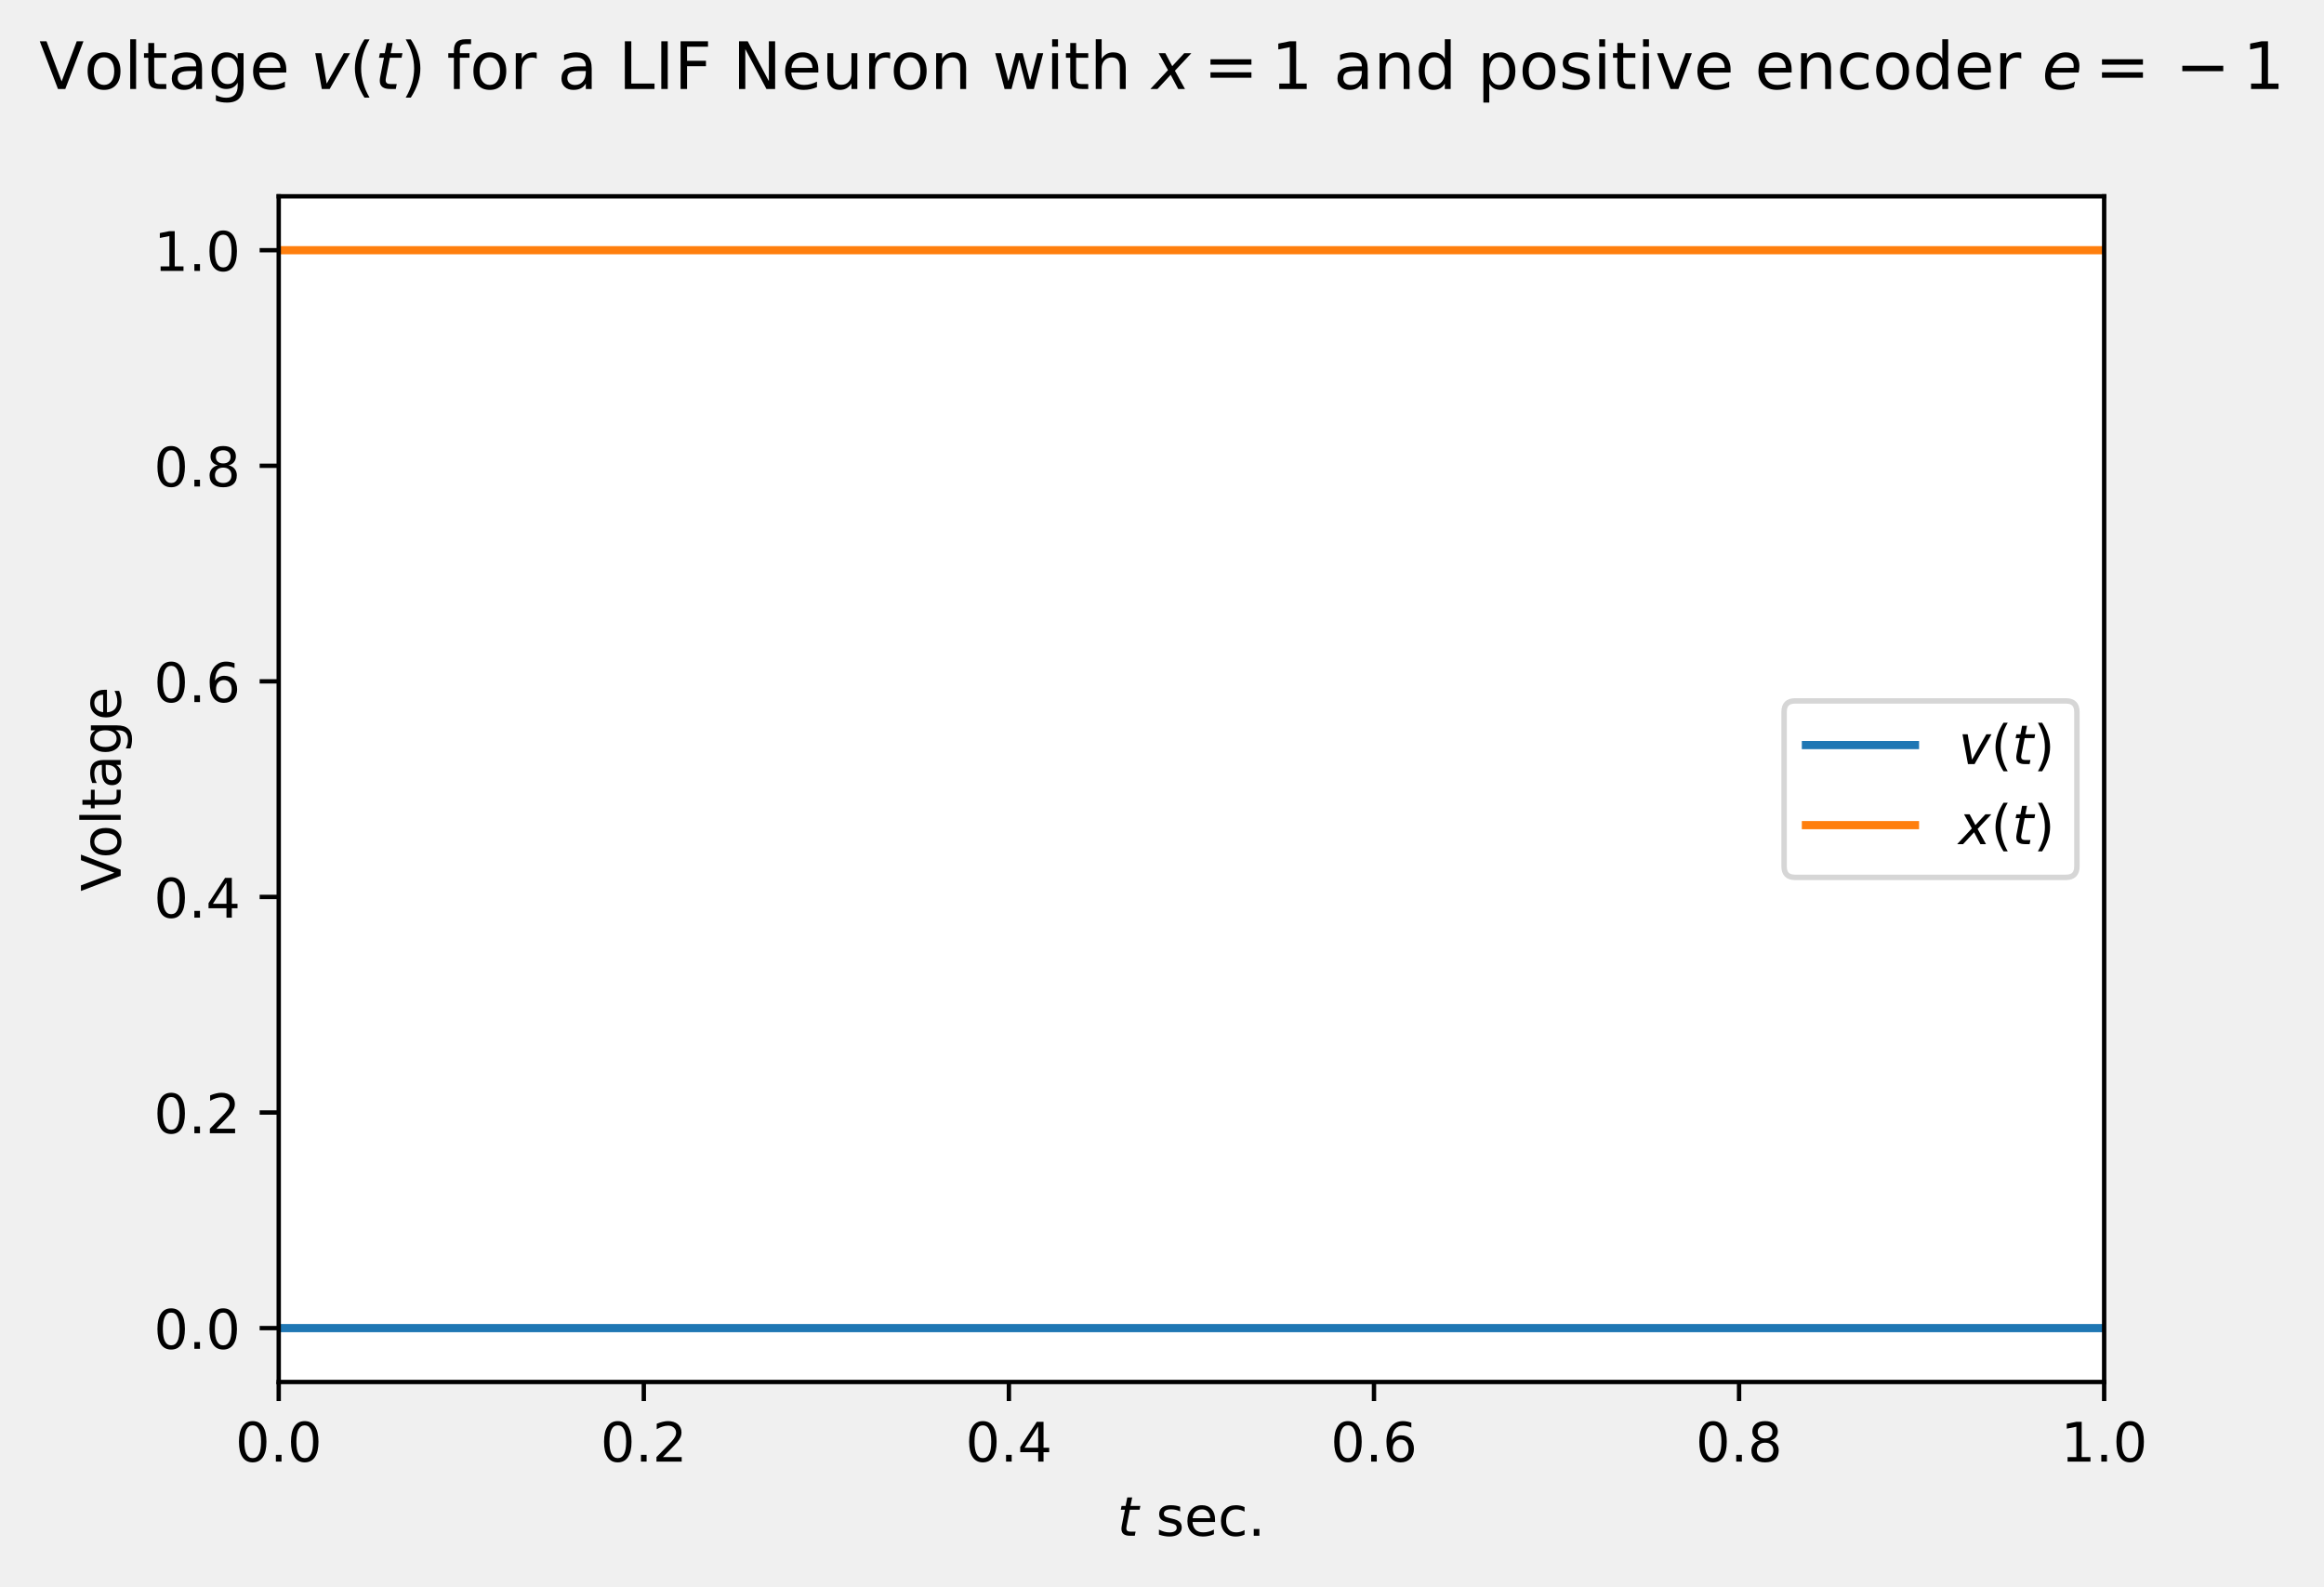
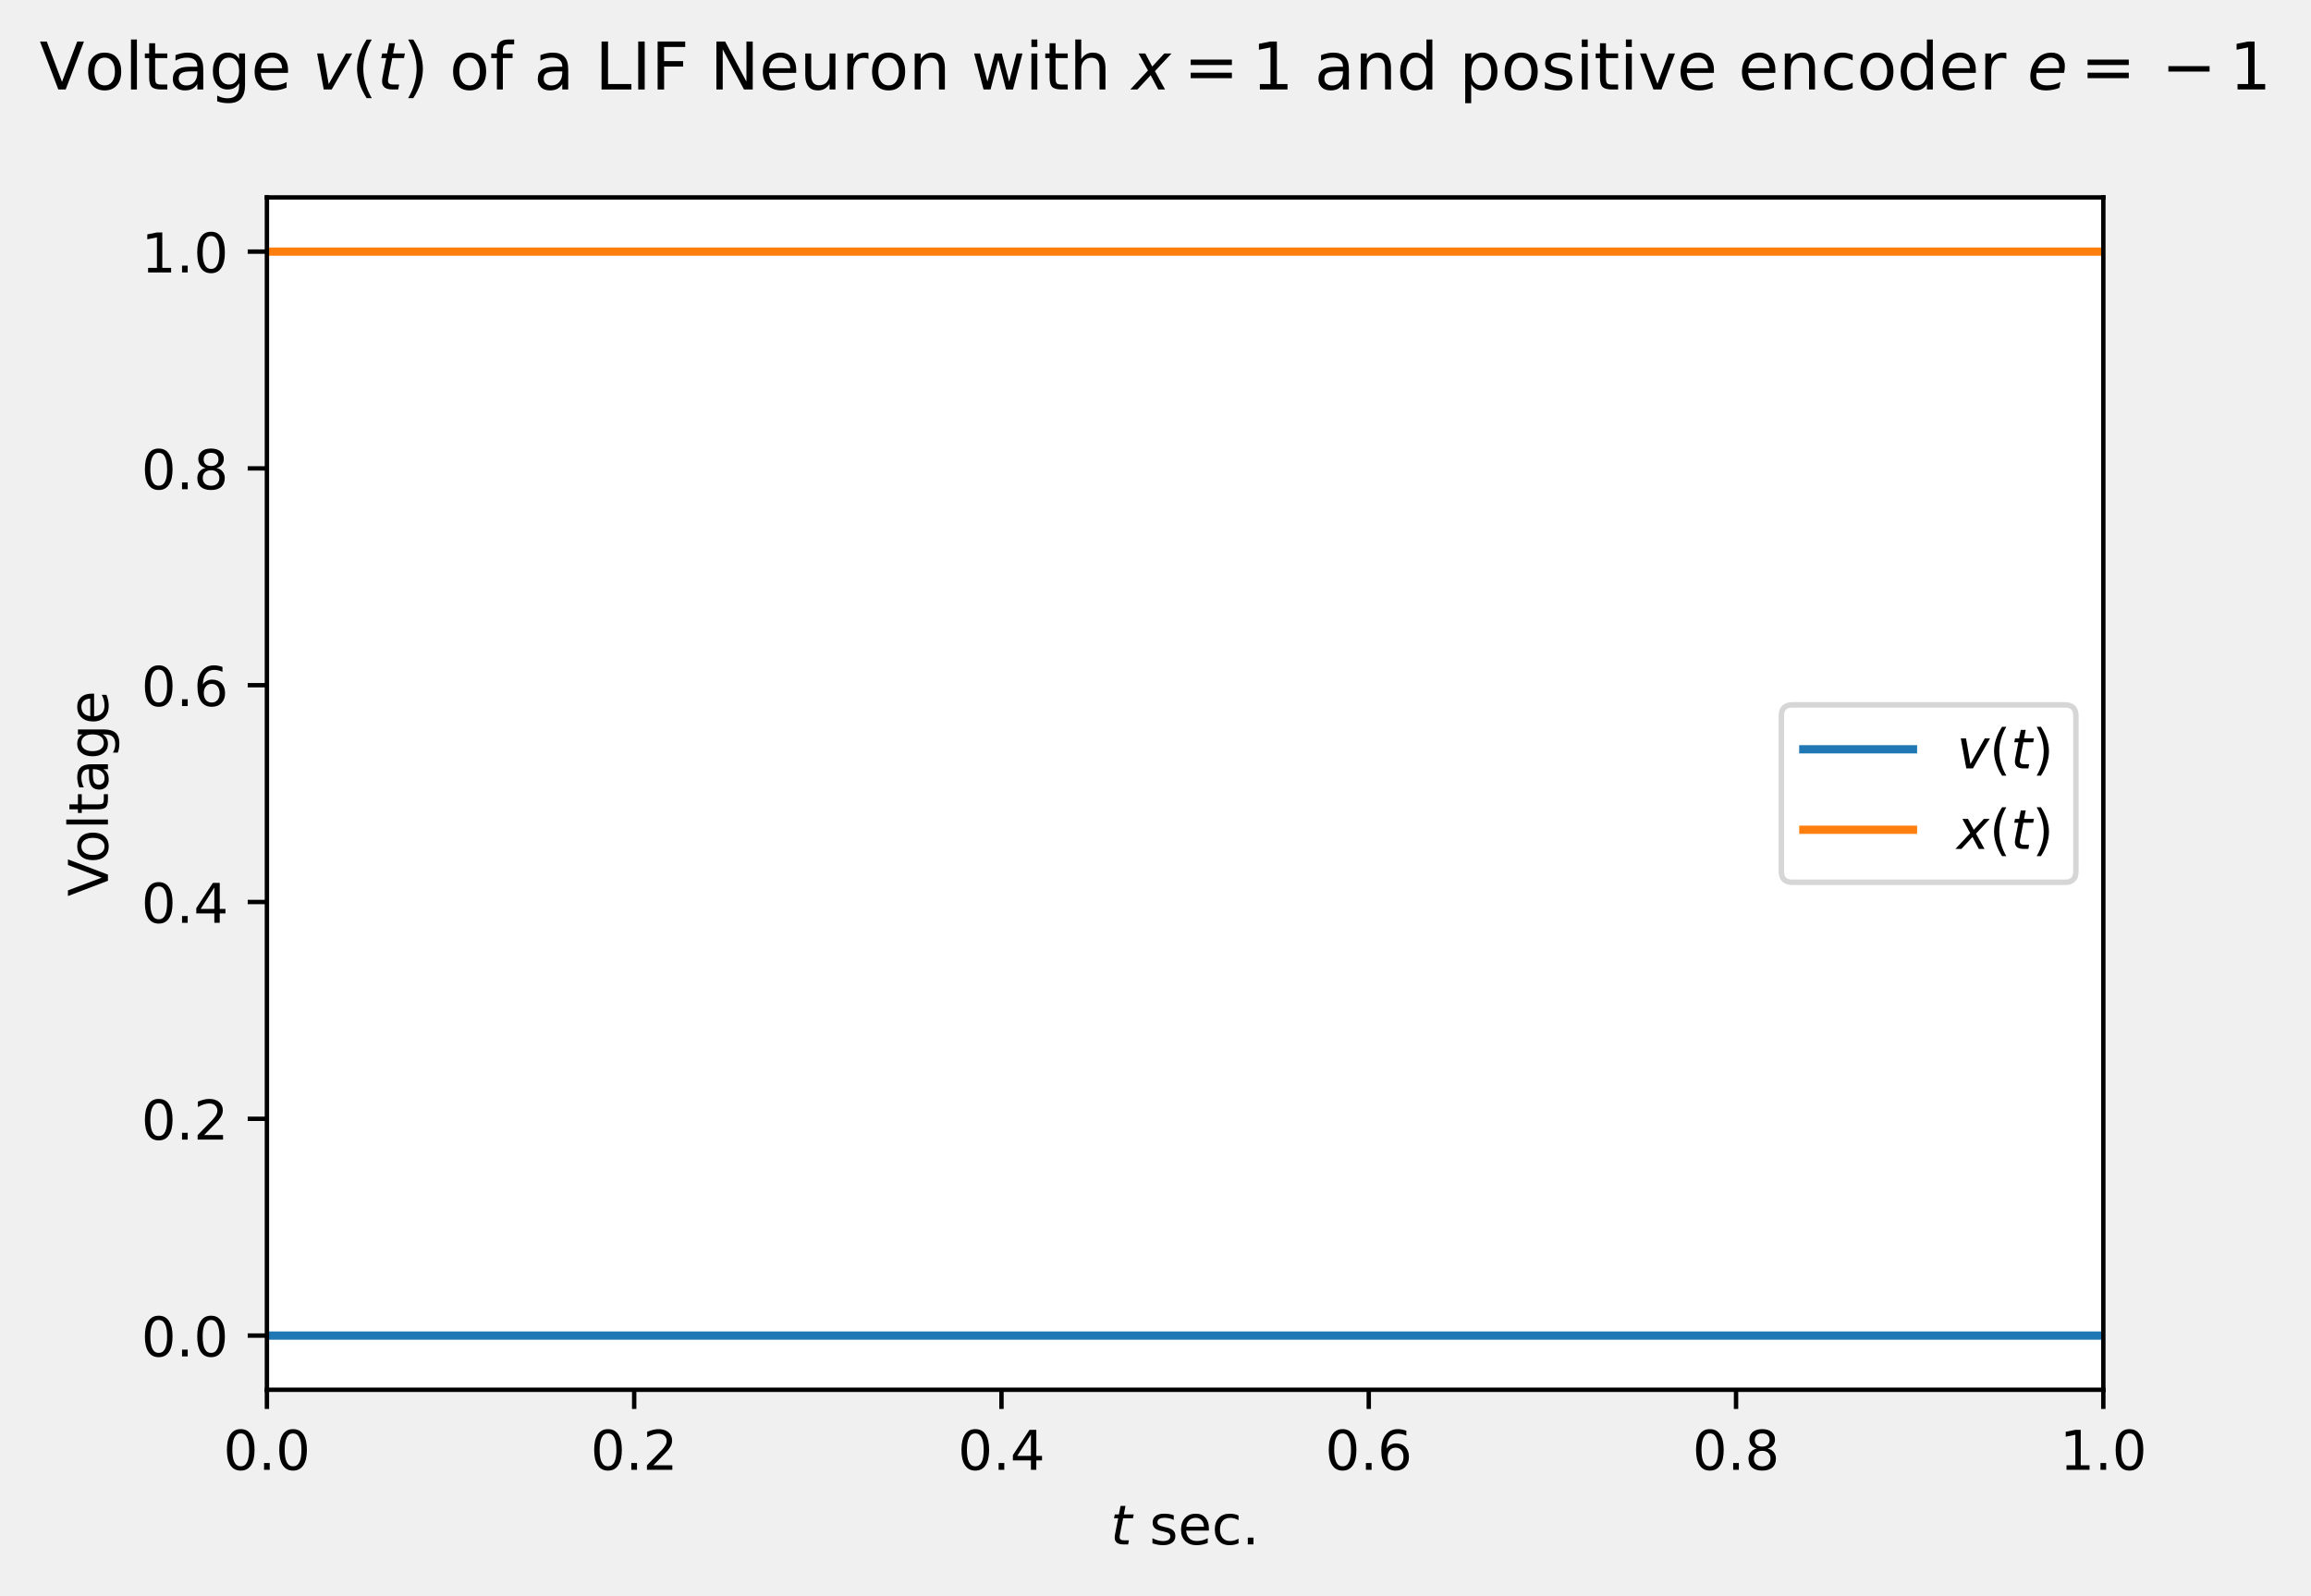
- <svg xmlns="http://www.w3.org/2000/svg" xmlns:xlink="http://www.w3.org/1999/xlink" width="426.24pt" height="290.996pt" viewBox="0 0 426.24 290.996" version="1.1">
+ <svg xmlns="http://www.w3.org/2000/svg" xmlns:xlink="http://www.w3.org/1999/xlink" width="421.32pt" height="290.996pt" viewBox="0 0 421.32 290.996" version="1.1">
  <defs>
    <style type="text/css">*{stroke-linejoin: round; stroke-linecap: butt}</style>
  </defs>
  <g id="figure_1">
    <g id="patch_1">
-       <path d="M 0 290.996  L 426.24 290.996  L 426.24 0  L 0 0  L 0 290.996  z " style="fill: none" />
+       <path d="M 0 290.996  L 421.32 290.996  L 421.32 0  L 0 0  L 0 290.996  z " style="fill: none" />
    </g>
    <g id="axes_1">
      <g id="patch_2">
-         <path d="M 51.12 253.44  L 385.92 253.44  L 385.92 36  L 51.12 36  z " style="fill: #ffffff" />
+         <path d="M 48.66 253.44  L 383.46 253.44  L 383.46 36  L 48.66 36  z " style="fill: #ffffff" />
      </g>
      <g id="matplotlib.axis_1">
        <g id="xtick_1">
          <g id="line2d_1">
            <defs>
-               <path id="m23e0a1de29" d="M 0 0  L 0 3.5  " style="stroke: #000000; stroke-width: 0.8" />
-             </defs>
-             <g>
-               <use xlink:href="#m23e0a1de29" x="51.12" y="253.44" style="stroke: #000000; stroke-width: 0.8" />
+               <path id="m39d2446040" d="M 0 0  L 0 3.5  " style="stroke: #000000; stroke-width: 0.8" />
+             </defs>
+             <g>
+               <use xlink:href="#m39d2446040" x="48.66" y="253.44" style="stroke: #000000; stroke-width: 0.8" />
            </g>
          </g>
          <g id="text_1">
-             <g transform="translate(43.16844 268.0384) scale(0.1 -0.1)">
+             <g transform="translate(40.70844 268.0384) scale(0.1 -0.1)">
              <defs>
                <path id="DejaVuSans-30" d="M 2034 4250  Q 1547 4250 1301 3770  Q 1056 3291 1056 2328  Q 1056 1369 1301 889  Q 1547 409 2034 409  Q 2525 409 2770 889  Q 3016 1369 3016 2328  Q 3016 3291 2770 3770  Q 2525 4250 2034 4250  z M 2034 4750  Q 2819 4750 3233 4129  Q 3647 3509 3647 2328  Q 3647 1150 3233 529  Q 2819 -91 2034 -91  Q 1250 -91 836 529  Q 422 1150 422 2328  Q 422 3509 836 4129  Q 1250 4750 2034 4750  z " transform="scale(0.015625)" />
                <path id="DejaVuSans-2e" d="M 684 794  L 1344 794  L 1344 0  L 684 0  L 684 794  z " transform="scale(0.015625)" />
              </defs>
              <use xlink:href="#DejaVuSans-30" />
              <use xlink:href="#DejaVuSans-2e" x="63.623" />
              <use xlink:href="#DejaVuSans-30" x="95.41" />
            </g>
          </g>
        </g>
        <g id="xtick_2">
          <g id="line2d_2">
            <g>
-               <use xlink:href="#m23e0a1de29" x="118.08" y="253.44" style="stroke: #000000; stroke-width: 0.8" />
+               <use xlink:href="#m39d2446040" x="115.62" y="253.44" style="stroke: #000000; stroke-width: 0.8" />
            </g>
          </g>
          <g id="text_2">
-             <g transform="translate(110.1284 268.0384) scale(0.1 -0.1)">
+             <g transform="translate(107.6684 268.0384) scale(0.1 -0.1)">
              <defs>
                <path id="DejaVuSans-32" d="M 1228 531  L 3431 531  L 3431 0  L 469 0  L 469 531  Q 828 903 1448 1529  Q 2069 2156 2228 2338  Q 2531 2678 2651 2914  Q 2772 3150 2772 3378  Q 2772 3750 2511 3984  Q 2250 4219 1831 4219  Q 1534 4219 1204 4116  Q 875 4013 500 3803  L 500 4441  Q 881 4594 1212 4672  Q 1544 4750 1819 4750  Q 2544 4750 2975 4387  Q 3406 4025 3406 3419  Q 3406 3131 3298 2873  Q 3191 2616 2906 2266  Q 2828 2175 2409 1742  Q 1991 1309 1228 531  z " transform="scale(0.015625)" />
              </defs>
              <use xlink:href="#DejaVuSans-30" />
              <use xlink:href="#DejaVuSans-2e" x="63.623" />
              <use xlink:href="#DejaVuSans-32" x="95.41" />
            </g>
          </g>
        </g>
        <g id="xtick_3">
          <g id="line2d_3">
            <g>
-               <use xlink:href="#m23e0a1de29" x="185.04" y="253.44" style="stroke: #000000; stroke-width: 0.8" />
+               <use xlink:href="#m39d2446040" x="182.58" y="253.44" style="stroke: #000000; stroke-width: 0.8" />
            </g>
          </g>
          <g id="text_3">
-             <g transform="translate(177.0884 268.0384) scale(0.1 -0.1)">
+             <g transform="translate(174.6284 268.0384) scale(0.1 -0.1)">
              <defs>
                <path id="DejaVuSans-34" d="M 2419 4116  L 825 1625  L 2419 1625  L 2419 4116  z M 2253 4666  L 3047 4666  L 3047 1625  L 3713 1625  L 3713 1100  L 3047 1100  L 3047 0  L 2419 0  L 2419 1100  L 313 1100  L 313 1709  L 2253 4666  z " transform="scale(0.015625)" />
              </defs>
              <use xlink:href="#DejaVuSans-30" />
              <use xlink:href="#DejaVuSans-2e" x="63.623" />
              <use xlink:href="#DejaVuSans-34" x="95.41" />
            </g>
          </g>
        </g>
        <g id="xtick_4">
          <g id="line2d_4">
            <g>
-               <use xlink:href="#m23e0a1de29" x="252" y="253.44" style="stroke: #000000; stroke-width: 0.8" />
+               <use xlink:href="#m39d2446040" x="249.54" y="253.44" style="stroke: #000000; stroke-width: 0.8" />
            </g>
          </g>
          <g id="text_4">
-             <g transform="translate(244.0484 268.0384) scale(0.1 -0.1)">
+             <g transform="translate(241.5884 268.0384) scale(0.1 -0.1)">
              <defs>
                <path id="DejaVuSans-36" d="M 2113 2584  Q 1688 2584 1439 2293  Q 1191 2003 1191 1497  Q 1191 994 1439 701  Q 1688 409 2113 409  Q 2538 409 2786 701  Q 3034 994 3034 1497  Q 3034 2003 2786 2293  Q 2538 2584 2113 2584  z M 3366 4563  L 3366 3988  Q 3128 4100 2886 4159  Q 2644 4219 2406 4219  Q 1781 4219 1451 3797  Q 1122 3375 1075 2522  Q 1259 2794 1537 2939  Q 1816 3084 2150 3084  Q 2853 3084 3261 2657  Q 3669 2231 3669 1497  Q 3669 778 3244 343  Q 2819 -91 2113 -91  Q 1303 -91 875 529  Q 447 1150 447 2328  Q 447 3434 972 4092  Q 1497 4750 2381 4750  Q 2619 4750 2861 4703  Q 3103 4656 3366 4563  z " transform="scale(0.015625)" />
              </defs>
              <use xlink:href="#DejaVuSans-30" />
              <use xlink:href="#DejaVuSans-2e" x="63.623" />
              <use xlink:href="#DejaVuSans-36" x="95.41" />
            </g>
          </g>
        </g>
        <g id="xtick_5">
          <g id="line2d_5">
            <g>
-               <use xlink:href="#m23e0a1de29" x="318.96" y="253.44" style="stroke: #000000; stroke-width: 0.8" />
+               <use xlink:href="#m39d2446040" x="316.5" y="253.44" style="stroke: #000000; stroke-width: 0.8" />
            </g>
          </g>
          <g id="text_5">
-             <g transform="translate(311.0084 268.0384) scale(0.1 -0.1)">
+             <g transform="translate(308.5484 268.0384) scale(0.1 -0.1)">
              <defs>
                <path id="DejaVuSans-38" d="M 2034 2216  Q 1584 2216 1326 1975  Q 1069 1734 1069 1313  Q 1069 891 1326 650  Q 1584 409 2034 409  Q 2484 409 2743 651  Q 3003 894 3003 1313  Q 3003 1734 2745 1975  Q 2488 2216 2034 2216  z M 1403 2484  Q 997 2584 770 2862  Q 544 3141 544 3541  Q 544 4100 942 4425  Q 1341 4750 2034 4750  Q 2731 4750 3128 4425  Q 3525 4100 3525 3541  Q 3525 3141 3298 2862  Q 3072 2584 2669 2484  Q 3125 2378 3379 2068  Q 3634 1759 3634 1313  Q 3634 634 3220 271  Q 2806 -91 2034 -91  Q 1263 -91 848 271  Q 434 634 434 1313  Q 434 1759 690 2068  Q 947 2378 1403 2484  z M 1172 3481  Q 1172 3119 1398 2916  Q 1625 2713 2034 2713  Q 2441 2713 2670 2916  Q 2900 3119 2900 3481  Q 2900 3844 2670 4047  Q 2441 4250 2034 4250  Q 1625 4250 1398 4047  Q 1172 3844 1172 3481  z " transform="scale(0.015625)" />
              </defs>
              <use xlink:href="#DejaVuSans-30" />
              <use xlink:href="#DejaVuSans-2e" x="63.623" />
              <use xlink:href="#DejaVuSans-38" x="95.41" />
            </g>
          </g>
        </g>
        <g id="xtick_6">
          <g id="line2d_6">
            <g>
-               <use xlink:href="#m23e0a1de29" x="385.92" y="253.44" style="stroke: #000000; stroke-width: 0.8" />
+               <use xlink:href="#m39d2446040" x="383.46" y="253.44" style="stroke: #000000; stroke-width: 0.8" />
            </g>
          </g>
          <g id="text_6">
-             <g transform="translate(377.9684 268.0384) scale(0.1 -0.1)">
+             <g transform="translate(375.5084 268.0384) scale(0.1 -0.1)">
              <defs>
                <path id="DejaVuSans-31" d="M 794 531  L 1825 531  L 1825 4091  L 703 3866  L 703 4441  L 1819 4666  L 2450 4666  L 2450 531  L 3481 531  L 3481 0  L 794 0  L 794 531  z " transform="scale(0.015625)" />
              </defs>
              <use xlink:href="#DejaVuSans-31" />
              <use xlink:href="#DejaVuSans-2e" x="63.623" />
              <use xlink:href="#DejaVuSans-30" x="95.41" />
            </g>
          </g>
        </g>
        <g id="text_7">
-           <g transform="translate(204.92 281.7166) scale(0.1 -0.1)">
+           <g transform="translate(202.46 281.7166) scale(0.1 -0.1)">
            <defs>
              <path id="DejaVuSans-Oblique-74" d="M 2706 3500  L 2619 3053  L 1472 3053  L 1100 1153  Q 1081 1047 1072 975  Q 1063 903 1063 863  Q 1063 663 1183 572  Q 1303 481 1569 481  L 2150 481  L 2053 0  L 1503 0  Q 991 0 739 200  Q 488 400 488 806  Q 488 878 497 964  Q 506 1050 525 1153  L 897 3053  L 409 3053  L 500 3500  L 978 3500  L 1172 4494  L 1747 4494  L 1556 3500  L 2706 3500  z " transform="scale(0.015625)" />
              <path id="DejaVuSans-20" transform="scale(0.015625)" />
              <path id="DejaVuSans-73" d="M 2834 3397  L 2834 2853  Q 2591 2978 2328 3040  Q 2066 3103 1784 3103  Q 1356 3103 1142 2972  Q 928 2841 928 2578  Q 928 2378 1081 2264  Q 1234 2150 1697 2047  L 1894 2003  Q 2506 1872 2764 1633  Q 3022 1394 3022 966  Q 3022 478 2636 193  Q 2250 -91 1575 -91  Q 1294 -91 989 -36  Q 684 19 347 128  L 347 722  Q 666 556 975 473  Q 1284 391 1588 391  Q 1994 391 2212 530  Q 2431 669 2431 922  Q 2431 1156 2273 1281  Q 2116 1406 1581 1522  L 1381 1569  Q 847 1681 609 1914  Q 372 2147 372 2553  Q 372 3047 722 3315  Q 1072 3584 1716 3584  Q 2034 3584 2315 3537  Q 2597 3491 2834 3397  z " transform="scale(0.015625)" />
              <path id="DejaVuSans-65" d="M 3597 1894  L 3597 1613  L 953 1613  Q 991 1019 1311 708  Q 1631 397 2203 397  Q 2534 397 2845 478  Q 3156 559 3463 722  L 3463 178  Q 3153 47 2828 -22  Q 2503 -91 2169 -91  Q 1331 -91 842 396  Q 353 884 353 1716  Q 353 2575 817 3079  Q 1281 3584 2069 3584  Q 2775 3584 3186 3129  Q 3597 2675 3597 1894  z M 3022 2063  Q 3016 2534 2758 2815  Q 2500 3097 2075 3097  Q 1594 3097 1305 2825  Q 1016 2553 972 2059  L 3022 2063  z " transform="scale(0.015625)" />
              <path id="DejaVuSans-63" d="M 3122 3366  L 3122 2828  Q 2878 2963 2633 3030  Q 2388 3097 2138 3097  Q 1578 3097 1268 2742  Q 959 2388 959 1747  Q 959 1106 1268 751  Q 1578 397 2138 397  Q 2388 397 2633 464  Q 2878 531 3122 666  L 3122 134  Q 2881 22 2623 -34  Q 2366 -91 2075 -91  Q 1284 -91 818 406  Q 353 903 353 1747  Q 353 2603 823 3093  Q 1294 3584 2113 3584  Q 2378 3584 2631 3529  Q 2884 3475 3122 3366  z " transform="scale(0.015625)" />
            </defs>
            <use xlink:href="#DejaVuSans-Oblique-74" transform="translate(0 0.78125)" />
            <use xlink:href="#DejaVuSans-20" transform="translate(39.20898 0.78125)" />
            <use xlink:href="#DejaVuSans-73" transform="translate(70.99609 0.78125)" />
            <use xlink:href="#DejaVuSans-65" transform="translate(123.0957 0.78125)" />
            <use xlink:href="#DejaVuSans-63" transform="translate(184.6191 0.78125)" />
            <use xlink:href="#DejaVuSans-2e" transform="translate(239.5996 0.78125)" />
          </g>
        </g>
      </g>
      <g id="matplotlib.axis_2">
        <g id="ytick_1">
          <g id="line2d_7">
            <defs>
-               <path id="m171172a19a" d="M 0 0  L -3.5 0  " style="stroke: #000000; stroke-width: 0.8" />
-             </defs>
-             <g>
-               <use xlink:href="#m171172a19a" x="51.12" y="243.556" style="stroke: #000000; stroke-width: 0.8" />
+               <path id="m3fa80009a0" d="M 0 0  L -3.5 0  " style="stroke: #000000; stroke-width: 0.8" />
+             </defs>
+             <g>
+               <use xlink:href="#m3fa80009a0" x="48.66" y="243.556" style="stroke: #000000; stroke-width: 0.8" />
            </g>
          </g>
          <g id="text_8">
-             <g transform="translate(28.21688 247.3556) scale(0.1 -0.1)">
+             <g transform="translate(25.75688 247.3556) scale(0.1 -0.1)">
              <use xlink:href="#DejaVuSans-30" />
              <use xlink:href="#DejaVuSans-2e" x="63.623" />
              <use xlink:href="#DejaVuSans-30" x="95.41" />
            </g>
          </g>
        </g>
        <g id="ytick_2">
          <g id="line2d_8">
            <g>
-               <use xlink:href="#m171172a19a" x="51.12" y="204.022" style="stroke: #000000; stroke-width: 0.8" />
+               <use xlink:href="#m3fa80009a0" x="48.66" y="204.022" style="stroke: #000000; stroke-width: 0.8" />
            </g>
          </g>
          <g id="text_9">
-             <g transform="translate(28.21688 207.821) scale(0.1 -0.1)">
+             <g transform="translate(25.75688 207.821) scale(0.1 -0.1)">
              <use xlink:href="#DejaVuSans-30" />
              <use xlink:href="#DejaVuSans-2e" x="63.623" />
              <use xlink:href="#DejaVuSans-32" x="95.41" />
            </g>
          </g>
        </g>
        <g id="ytick_3">
          <g id="line2d_9">
            <g>
-               <use xlink:href="#m171172a19a" x="51.12" y="164.487" style="stroke: #000000; stroke-width: 0.8" />
+               <use xlink:href="#m3fa80009a0" x="48.66" y="164.487" style="stroke: #000000; stroke-width: 0.8" />
            </g>
          </g>
          <g id="text_10">
-             <g transform="translate(28.21688 168.2865) scale(0.1 -0.1)">
+             <g transform="translate(25.75688 168.2865) scale(0.1 -0.1)">
              <use xlink:href="#DejaVuSans-30" />
              <use xlink:href="#DejaVuSans-2e" x="63.623" />
              <use xlink:href="#DejaVuSans-34" x="95.41" />
            </g>
          </g>
        </g>
        <g id="ytick_4">
          <g id="line2d_10">
            <g>
-               <use xlink:href="#m171172a19a" x="51.12" y="124.953" style="stroke: #000000; stroke-width: 0.8" />
+               <use xlink:href="#m3fa80009a0" x="48.66" y="124.953" style="stroke: #000000; stroke-width: 0.8" />
            </g>
          </g>
          <g id="text_11">
-             <g transform="translate(28.21688 128.7519) scale(0.1 -0.1)">
+             <g transform="translate(25.75688 128.7519) scale(0.1 -0.1)">
              <use xlink:href="#DejaVuSans-30" />
              <use xlink:href="#DejaVuSans-2e" x="63.623" />
              <use xlink:href="#DejaVuSans-36" x="95.41" />
            </g>
          </g>
        </g>
        <g id="ytick_5">
          <g id="line2d_11">
            <g>
-               <use xlink:href="#m171172a19a" x="51.12" y="85.418" style="stroke: #000000; stroke-width: 0.8" />
+               <use xlink:href="#m3fa80009a0" x="48.66" y="85.418" style="stroke: #000000; stroke-width: 0.8" />
            </g>
          </g>
          <g id="text_12">
-             <g transform="translate(28.21688 89.2174) scale(0.1 -0.1)">
+             <g transform="translate(25.75688 89.2174) scale(0.1 -0.1)">
              <use xlink:href="#DejaVuSans-30" />
              <use xlink:href="#DejaVuSans-2e" x="63.623" />
              <use xlink:href="#DejaVuSans-38" x="95.41" />
            </g>
          </g>
        </g>
        <g id="ytick_6">
          <g id="line2d_12">
            <g>
-               <use xlink:href="#m171172a19a" x="51.12" y="45.884" style="stroke: #000000; stroke-width: 0.8" />
+               <use xlink:href="#m3fa80009a0" x="48.66" y="45.884" style="stroke: #000000; stroke-width: 0.8" />
            </g>
          </g>
          <g id="text_13">
-             <g transform="translate(28.21688 49.68286) scale(0.1 -0.1)">
+             <g transform="translate(25.75688 49.68286) scale(0.1 -0.1)">
              <use xlink:href="#DejaVuSans-31" />
              <use xlink:href="#DejaVuSans-2e" x="63.623" />
              <use xlink:href="#DejaVuSans-30" x="95.41" />
            </g>
          </g>
        </g>
        <g id="text_14">
-           <g transform="translate(22.13719 163.4762) rotate(-90) scale(0.1 -0.1)">
+           <g transform="translate(19.67719 163.4762) rotate(-90) scale(0.1 -0.1)">
            <defs>
              <path id="DejaVuSans-56" d="M 1831 0  L 50 4666  L 709 4666  L 2188 738  L 3669 4666  L 4325 4666  L 2547 0  L 1831 0  z " transform="scale(0.015625)" />
              <path id="DejaVuSans-6f" d="M 1959 3097  Q 1497 3097 1228 2736  Q 959 2375 959 1747  Q 959 1119 1226 758  Q 1494 397 1959 397  Q 2419 397 2687 759  Q 2956 1122 2956 1747  Q 2956 2369 2687 2733  Q 2419 3097 1959 3097  z M 1959 3584  Q 2709 3584 3137 3096  Q 3566 2609 3566 1747  Q 3566 888 3137 398  Q 2709 -91 1959 -91  Q 1206 -91 779 398  Q 353 888 353 1747  Q 353 2609 779 3096  Q 1206 3584 1959 3584  z " transform="scale(0.015625)" />
              <path id="DejaVuSans-6c" d="M 603 4863  L 1178 4863  L 1178 0  L 603 0  L 603 4863  z " transform="scale(0.015625)" />
              <path id="DejaVuSans-74" d="M 1172 4494  L 1172 3500  L 2356 3500  L 2356 3053  L 1172 3053  L 1172 1153  Q 1172 725 1289 603  Q 1406 481 1766 481  L 2356 481  L 2356 0  L 1766 0  Q 1100 0 847 248  Q 594 497 594 1153  L 594 3053  L 172 3053  L 172 3500  L 594 3500  L 594 4494  L 1172 4494  z " transform="scale(0.015625)" />
              <path id="DejaVuSans-61" d="M 2194 1759  Q 1497 1759 1228 1600  Q 959 1441 959 1056  Q 959 750 1161 570  Q 1363 391 1709 391  Q 2188 391 2477 730  Q 2766 1069 2766 1631  L 2766 1759  L 2194 1759  z M 3341 1997  L 3341 0  L 2766 0  L 2766 531  Q 2569 213 2275 61  Q 1981 -91 1556 -91  Q 1019 -91 701 211  Q 384 513 384 1019  Q 384 1609 779 1909  Q 1175 2209 1959 2209  L 2766 2209  L 2766 2266  Q 2766 2663 2505 2880  Q 2244 3097 1772 3097  Q 1472 3097 1187 3025  Q 903 2953 641 2809  L 641 3341  Q 956 3463 1253 3523  Q 1550 3584 1831 3584  Q 2591 3584 2966 3190  Q 3341 2797 3341 1997  z " transform="scale(0.015625)" />
              <path id="DejaVuSans-67" d="M 2906 1791  Q 2906 2416 2648 2759  Q 2391 3103 1925 3103  Q 1463 3103 1205 2759  Q 947 2416 947 1791  Q 947 1169 1205 825  Q 1463 481 1925 481  Q 2391 481 2648 825  Q 2906 1169 2906 1791  z M 3481 434  Q 3481 -459 3084 -895  Q 2688 -1331 1869 -1331  Q 1566 -1331 1297 -1286  Q 1028 -1241 775 -1147  L 775 -588  Q 1028 -725 1275 -790  Q 1522 -856 1778 -856  Q 2344 -856 2625 -561  Q 2906 -266 2906 331  L 2906 616  Q 2728 306 2450 153  Q 2172 0 1784 0  Q 1141 0 747 490  Q 353 981 353 1791  Q 353 2603 747 3093  Q 1141 3584 1784 3584  Q 2172 3584 2450 3431  Q 2728 3278 2906 2969  L 2906 3500  L 3481 3500  L 3481 434  z " transform="scale(0.015625)" />
            </defs>
            <use xlink:href="#DejaVuSans-56" />
            <use xlink:href="#DejaVuSans-6f" x="60.658" />
            <use xlink:href="#DejaVuSans-6c" x="121.84" />
            <use xlink:href="#DejaVuSans-74" x="149.623" />
            <use xlink:href="#DejaVuSans-61" x="188.832" />
            <use xlink:href="#DejaVuSans-67" x="250.111" />
            <use xlink:href="#DejaVuSans-65" x="313.588" />
          </g>
        </g>
      </g>
      <g id="line2d_13">
-         <path d="M 51.12 243.556  L 385.585 243.556  L 385.585 243.556  " clip-path="url(#p5811f14dff)" style="fill: none; stroke: #1f77b4; stroke-width: 1.5; stroke-linecap: square" />
+         <path d="M 48.66 243.556  L 383.125 243.556  L 383.125 243.556  " clip-path="url(#p8b0f139873)" style="fill: none; stroke: #1f77b4; stroke-width: 1.5; stroke-linecap: square" />
      </g>
      <g id="line2d_14">
-         <path d="M 51.12 45.884  L 385.585 45.884  L 385.585 45.884  " clip-path="url(#p5811f14dff)" style="fill: none; stroke: #ff7f0e; stroke-width: 1.5; stroke-linecap: square" />
+         <path d="M 48.66 45.884  L 383.125 45.884  L 383.125 45.884  " clip-path="url(#p8b0f139873)" style="fill: none; stroke: #ff7f0e; stroke-width: 1.5; stroke-linecap: square" />
      </g>
      <g id="patch_3">
-         <path d="M 51.12 253.44  L 51.12 36  " style="fill: none; stroke: #000000; stroke-width: 0.8; stroke-linejoin: miter; stroke-linecap: square" />
+         <path d="M 48.66 253.44  L 48.66 36  " style="fill: none; stroke: #000000; stroke-width: 0.8; stroke-linejoin: miter; stroke-linecap: square" />
      </g>
      <g id="patch_4">
-         <path d="M 385.92 253.44  L 385.92 36  " style="fill: none; stroke: #000000; stroke-width: 0.8; stroke-linejoin: miter; stroke-linecap: square" />
+         <path d="M 383.46 253.44  L 383.46 36  " style="fill: none; stroke: #000000; stroke-width: 0.8; stroke-linejoin: miter; stroke-linecap: square" />
      </g>
      <g id="patch_5">
-         <path d="M 51.12 253.44  L 385.92 253.44  " style="fill: none; stroke: #000000; stroke-width: 0.8; stroke-linejoin: miter; stroke-linecap: square" />
+         <path d="M 48.66 253.44  L 383.46 253.44  " style="fill: none; stroke: #000000; stroke-width: 0.8; stroke-linejoin: miter; stroke-linecap: square" />
      </g>
      <g id="patch_6">
-         <path d="M 51.12 36  L 385.92 36  " style="fill: none; stroke: #000000; stroke-width: 0.8; stroke-linejoin: miter; stroke-linecap: square" />
+         <path d="M 48.66 36  L 383.46 36  " style="fill: none; stroke: #000000; stroke-width: 0.8; stroke-linejoin: miter; stroke-linecap: square" />
      </g>
      <g id="legend_1">
        <g id="patch_7">
-           <path d="M 329.22 160.898  L 378.92 160.898  Q 380.92 160.898 380.92 158.898  L 380.92 130.542  Q 380.92 128.542 378.92 128.542  L 329.22 128.542  Q 327.22 128.542 327.22 130.542  L 327.22 158.898  Q 327.22 160.898 329.22 160.898  z " style="fill: #ffffff; opacity: 0.8; stroke: #cccccc; stroke-linejoin: miter" />
+           <path d="M 326.76 160.898  L 376.46 160.898  Q 378.46 160.898 378.46 158.898  L 378.46 130.542  Q 378.46 128.542 376.46 128.542  L 326.76 128.542  Q 324.76 128.542 324.76 130.542  L 324.76 158.898  Q 324.76 160.898 326.76 160.898  z " style="fill: #ffffff; opacity: 0.8; stroke: #cccccc; stroke-linejoin: miter" />
        </g>
        <g id="line2d_15">
-           <path d="M 331.22 136.64  L 341.22 136.64  L 351.22 136.64  " style="fill: none; stroke: #1f77b4; stroke-width: 1.5; stroke-linecap: square" />
+           <path d="M 328.76 136.64  L 338.76 136.64  L 348.76 136.64  " style="fill: none; stroke: #1f77b4; stroke-width: 1.5; stroke-linecap: square" />
        </g>
        <g id="text_15">
-           <g transform="translate(359.22 140.1403) scale(0.1 -0.1)">
+           <g transform="translate(356.76 140.1403) scale(0.1 -0.1)">
            <defs>
              <path id="DejaVuSans-Oblique-76" d="M 459 3500  L 1069 3500  L 1581 525  L 3256 3500  L 3866 3500  L 1875 0  L 1100 0  L 459 3500  z " transform="scale(0.015625)" />
              <path id="DejaVuSans-28" d="M 1984 4856  Q 1566 4138 1362 3434  Q 1159 2731 1159 2009  Q 1159 1288 1364 580  Q 1569 -128 1984 -844  L 1484 -844  Q 1016 -109 783 600  Q 550 1309 550 2009  Q 550 2706 781 3412  Q 1013 4119 1484 4856  L 1984 4856  z " transform="scale(0.015625)" />
              <path id="DejaVuSans-29" d="M 513 4856  L 1013 4856  Q 1481 4119 1714 3412  Q 1947 2706 1947 2009  Q 1947 1309 1714 600  Q 1481 -109 1013 -844  L 513 -844  Q 928 -128 1133 580  Q 1338 1288 1338 2009  Q 1338 2731 1133 3434  Q 928 4138 513 4856  z " transform="scale(0.015625)" />
            </defs>
            <use xlink:href="#DejaVuSans-Oblique-76" transform="translate(0 0.125)" />
            <use xlink:href="#DejaVuSans-28" transform="translate(59.17969 0.125)" />
            <use xlink:href="#DejaVuSans-Oblique-74" transform="translate(98.19336 0.125)" />
            <use xlink:href="#DejaVuSans-29" transform="translate(137.4023 0.125)" />
          </g>
        </g>
        <g id="line2d_16">
-           <path d="M 331.22 151.318  L 341.22 151.318  L 351.22 151.318  " style="fill: none; stroke: #ff7f0e; stroke-width: 1.5; stroke-linecap: square" />
+           <path d="M 328.76 151.318  L 338.76 151.318  L 348.76 151.318  " style="fill: none; stroke: #ff7f0e; stroke-width: 1.5; stroke-linecap: square" />
        </g>
        <g id="text_16">
-           <g transform="translate(359.22 154.8184) scale(0.1 -0.1)">
+           <g transform="translate(356.76 154.8184) scale(0.1 -0.1)">
            <defs>
              <path id="DejaVuSans-Oblique-78" d="M 3841 3500  L 2234 1784  L 3219 0  L 2559 0  L 1819 1388  L 531 0  L -166 0  L 1556 1844  L 641 3500  L 1300 3500  L 1972 2234  L 3144 3500  L 3841 3500  z " transform="scale(0.015625)" />
            </defs>
            <use xlink:href="#DejaVuSans-Oblique-78" transform="translate(0 0.125)" />
            <use xlink:href="#DejaVuSans-28" transform="translate(59.17969 0.125)" />
            <use xlink:href="#DejaVuSans-Oblique-74" transform="translate(98.19336 0.125)" />
            <use xlink:href="#DejaVuSans-29" transform="translate(137.4023 0.125)" />
          </g>
        </g>
      </g>
    </g>
    <g id="text_17">
      <g transform="translate(7.2 16.32) scale(0.12 -0.12)">
        <defs>
          <path id="DejaVuSans-66" d="M 2375 4863  L 2375 4384  L 1825 4384  Q 1516 4384 1395 4259  Q 1275 4134 1275 3809  L 1275 3500  L 2222 3500  L 2222 3053  L 1275 3053  L 1275 0  L 697 0  L 697 3053  L 147 3053  L 147 3500  L 697 3500  L 697 3744  Q 697 4328 969 4595  Q 1241 4863 1831 4863  L 2375 4863  z " transform="scale(0.015625)" />
-           <path id="DejaVuSans-72" d="M 2631 2963  Q 2534 3019 2420 3045  Q 2306 3072 2169 3072  Q 1681 3072 1420 2755  Q 1159 2438 1159 1844  L 1159 0  L 581 0  L 581 3500  L 1159 3500  L 1159 2956  Q 1341 3275 1631 3429  Q 1922 3584 2338 3584  Q 2397 3584 2469 3576  Q 2541 3569 2628 3553  L 2631 2963  z " transform="scale(0.015625)" />
          <path id="DejaVuSans-4c" d="M 628 4666  L 1259 4666  L 1259 531  L 3531 531  L 3531 0  L 628 0  L 628 4666  z " transform="scale(0.015625)" />
          <path id="DejaVuSans-49" d="M 628 4666  L 1259 4666  L 1259 0  L 628 0  L 628 4666  z " transform="scale(0.015625)" />
          <path id="DejaVuSans-46" d="M 628 4666  L 3309 4666  L 3309 4134  L 1259 4134  L 1259 2759  L 3109 2759  L 3109 2228  L 1259 2228  L 1259 0  L 628 0  L 628 4666  z " transform="scale(0.015625)" />
          <path id="DejaVuSans-4e" d="M 628 4666  L 1478 4666  L 3547 763  L 3547 4666  L 4159 4666  L 4159 0  L 3309 0  L 1241 3903  L 1241 0  L 628 0  L 628 4666  z " transform="scale(0.015625)" />
          <path id="DejaVuSans-75" d="M 544 1381  L 544 3500  L 1119 3500  L 1119 1403  Q 1119 906 1312 657  Q 1506 409 1894 409  Q 2359 409 2629 706  Q 2900 1003 2900 1516  L 2900 3500  L 3475 3500  L 3475 0  L 2900 0  L 2900 538  Q 2691 219 2414 64  Q 2138 -91 1772 -91  Q 1169 -91 856 284  Q 544 659 544 1381  z M 1991 3584  L 1991 3584  z " transform="scale(0.015625)" />
+           <path id="DejaVuSans-72" d="M 2631 2963  Q 2534 3019 2420 3045  Q 2306 3072 2169 3072  Q 1681 3072 1420 2755  Q 1159 2438 1159 1844  L 1159 0  L 581 0  L 581 3500  L 1159 3500  L 1159 2956  Q 1341 3275 1631 3429  Q 1922 3584 2338 3584  Q 2397 3584 2469 3576  Q 2541 3569 2628 3553  L 2631 2963  z " transform="scale(0.015625)" />
          <path id="DejaVuSans-6e" d="M 3513 2113  L 3513 0  L 2938 0  L 2938 2094  Q 2938 2591 2744 2837  Q 2550 3084 2163 3084  Q 1697 3084 1428 2787  Q 1159 2491 1159 1978  L 1159 0  L 581 0  L 581 3500  L 1159 3500  L 1159 2956  Q 1366 3272 1645 3428  Q 1925 3584 2291 3584  Q 2894 3584 3203 3211  Q 3513 2838 3513 2113  z " transform="scale(0.015625)" />
          <path id="DejaVuSans-77" d="M 269 3500  L 844 3500  L 1563 769  L 2278 3500  L 2956 3500  L 3675 769  L 4391 3500  L 4966 3500  L 4050 0  L 3372 0  L 2619 2869  L 1863 0  L 1184 0  L 269 3500  z " transform="scale(0.015625)" />
          <path id="DejaVuSans-69" d="M 603 3500  L 1178 3500  L 1178 0  L 603 0  L 603 3500  z M 603 4863  L 1178 4863  L 1178 4134  L 603 4134  L 603 4863  z " transform="scale(0.015625)" />
          <path id="DejaVuSans-68" d="M 3513 2113  L 3513 0  L 2938 0  L 2938 2094  Q 2938 2591 2744 2837  Q 2550 3084 2163 3084  Q 1697 3084 1428 2787  Q 1159 2491 1159 1978  L 1159 0  L 581 0  L 581 4863  L 1159 4863  L 1159 2956  Q 1366 3272 1645 3428  Q 1925 3584 2291 3584  Q 2894 3584 3203 3211  Q 3513 2838 3513 2113  z " transform="scale(0.015625)" />
          <path id="DejaVuSans-3d" d="M 678 2906  L 4684 2906  L 4684 2381  L 678 2381  L 678 2906  z M 678 1631  L 4684 1631  L 4684 1100  L 678 1100  L 678 1631  z " transform="scale(0.015625)" />
          <path id="DejaVuSans-64" d="M 2906 2969  L 2906 4863  L 3481 4863  L 3481 0  L 2906 0  L 2906 525  Q 2725 213 2448 61  Q 2172 -91 1784 -91  Q 1150 -91 751 415  Q 353 922 353 1747  Q 353 2572 751 3078  Q 1150 3584 1784 3584  Q 2172 3584 2448 3432  Q 2725 3281 2906 2969  z M 947 1747  Q 947 1113 1208 752  Q 1469 391 1925 391  Q 2381 391 2643 752  Q 2906 1113 2906 1747  Q 2906 2381 2643 2742  Q 2381 3103 1925 3103  Q 1469 3103 1208 2742  Q 947 2381 947 1747  z " transform="scale(0.015625)" />
          <path id="DejaVuSans-70" d="M 1159 525  L 1159 -1331  L 581 -1331  L 581 3500  L 1159 3500  L 1159 2969  Q 1341 3281 1617 3432  Q 1894 3584 2278 3584  Q 2916 3584 3314 3078  Q 3713 2572 3713 1747  Q 3713 922 3314 415  Q 2916 -91 2278 -91  Q 1894 -91 1617 61  Q 1341 213 1159 525  z M 3116 1747  Q 3116 2381 2855 2742  Q 2594 3103 2138 3103  Q 1681 3103 1420 2742  Q 1159 2381 1159 1747  Q 1159 1113 1420 752  Q 1681 391 2138 391  Q 2594 391 2855 752  Q 3116 1113 3116 1747  z " transform="scale(0.015625)" />
          <path id="DejaVuSans-76" d="M 191 3500  L 800 3500  L 1894 563  L 2988 3500  L 3597 3500  L 2284 0  L 1503 0  L 191 3500  z " transform="scale(0.015625)" />
          <path id="DejaVuSans-Oblique-65" d="M 3078 2063  Q 3088 2113 3092 2166  Q 3097 2219 3097 2272  Q 3097 2653 2873 2875  Q 2650 3097 2266 3097  Q 1838 3097 1509 2826  Q 1181 2556 1013 2059  L 3078 2063  z M 3578 1613  L 903 1613  Q 884 1494 878 1425  Q 872 1356 872 1306  Q 872 872 1139 634  Q 1406 397 1894 397  Q 2269 397 2603 481  Q 2938 566 3225 728  L 3116 159  Q 2806 34 2476 -28  Q 2147 -91 1806 -91  Q 1078 -91 686 257  Q 294 606 294 1247  Q 294 1794 489 2264  Q 684 2734 1063 3103  Q 1306 3334 1642 3459  Q 1978 3584 2356 3584  Q 2950 3584 3301 3228  Q 3653 2872 3653 2272  Q 3653 2128 3634 1964  Q 3616 1800 3578 1613  z " transform="scale(0.015625)" />
          <path id="DejaVuSans-2212" d="M 678 2272  L 4684 2272  L 4684 1741  L 678 1741  L 678 2272  z " transform="scale(0.015625)" />
        </defs>
        <use xlink:href="#DejaVuSans-56" transform="translate(0 0.015625)" />
        <use xlink:href="#DejaVuSans-6f" transform="translate(68.4082 0.015625)" />
        <use xlink:href="#DejaVuSans-6c" transform="translate(129.5898 0.015625)" />
        <use xlink:href="#DejaVuSans-74" transform="translate(157.373 0.015625)" />
        <use xlink:href="#DejaVuSans-61" transform="translate(196.582 0.015625)" />
        <use xlink:href="#DejaVuSans-67" transform="translate(257.8613 0.015625)" />
        <use xlink:href="#DejaVuSans-65" transform="translate(321.3379 0.015625)" />
        <use xlink:href="#DejaVuSans-20" transform="translate(382.8613 0.015625)" />
        <use xlink:href="#DejaVuSans-Oblique-76" transform="translate(414.6484 0.015625)" />
        <use xlink:href="#DejaVuSans-28" transform="translate(473.8281 0.015625)" />
        <use xlink:href="#DejaVuSans-Oblique-74" transform="translate(512.8418 0.015625)" />
        <use xlink:href="#DejaVuSans-29" transform="translate(552.0508 0.015625)" />
        <use xlink:href="#DejaVuSans-20" transform="translate(591.0645 0.015625)" />
-         <use xlink:href="#DejaVuSans-66" transform="translate(622.8516 0.015625)" />
-         <use xlink:href="#DejaVuSans-6f" transform="translate(658.0566 0.015625)" />
-         <use xlink:href="#DejaVuSans-72" transform="translate(719.2383 0.015625)" />
-         <use xlink:href="#DejaVuSans-20" transform="translate(760.3516 0.015625)" />
-         <use xlink:href="#DejaVuSans-61" transform="translate(792.1387 0.015625)" />
-         <use xlink:href="#DejaVuSans-20" transform="translate(853.418 0.015625)" />
-         <use xlink:href="#DejaVuSans-4c" transform="translate(885.2051 0.015625)" />
-         <use xlink:href="#DejaVuSans-49" transform="translate(940.918 0.015625)" />
-         <use xlink:href="#DejaVuSans-46" transform="translate(970.4102 0.015625)" />
-         <use xlink:href="#DejaVuSans-20" transform="translate(1027.93 0.015625)" />
-         <use xlink:href="#DejaVuSans-4e" transform="translate(1059.717 0.015625)" />
-         <use xlink:href="#DejaVuSans-65" transform="translate(1134.521 0.015625)" />
-         <use xlink:href="#DejaVuSans-75" transform="translate(1196.045 0.015625)" />
-         <use xlink:href="#DejaVuSans-72" transform="translate(1259.424 0.015625)" />
-         <use xlink:href="#DejaVuSans-6f" transform="translate(1300.537 0.015625)" />
-         <use xlink:href="#DejaVuSans-6e" transform="translate(1361.719 0.015625)" />
-         <use xlink:href="#DejaVuSans-20" transform="translate(1425.098 0.015625)" />
-         <use xlink:href="#DejaVuSans-77" transform="translate(1456.885 0.015625)" />
-         <use xlink:href="#DejaVuSans-69" transform="translate(1538.672 0.015625)" />
-         <use xlink:href="#DejaVuSans-74" transform="translate(1566.455 0.015625)" />
-         <use xlink:href="#DejaVuSans-68" transform="translate(1605.664 0.015625)" />
-         <use xlink:href="#DejaVuSans-20" transform="translate(1669.043 0.015625)" />
-         <use xlink:href="#DejaVuSans-Oblique-78" transform="translate(1700.83 0.015625)" />
-         <use xlink:href="#DejaVuSans-3d" transform="translate(1779.492 0.015625)" />
-         <use xlink:href="#DejaVuSans-31" transform="translate(1882.764 0.015625)" />
-         <use xlink:href="#DejaVuSans-20" transform="translate(1946.387 0.015625)" />
-         <use xlink:href="#DejaVuSans-61" transform="translate(1978.174 0.015625)" />
-         <use xlink:href="#DejaVuSans-6e" transform="translate(2039.453 0.015625)" />
-         <use xlink:href="#DejaVuSans-64" transform="translate(2102.832 0.015625)" />
-         <use xlink:href="#DejaVuSans-20" transform="translate(2166.309 0.015625)" />
-         <use xlink:href="#DejaVuSans-70" transform="translate(2198.096 0.015625)" />
-         <use xlink:href="#DejaVuSans-6f" transform="translate(2261.572 0.015625)" />
-         <use xlink:href="#DejaVuSans-73" transform="translate(2322.754 0.015625)" />
-         <use xlink:href="#DejaVuSans-69" transform="translate(2374.854 0.015625)" />
-         <use xlink:href="#DejaVuSans-74" transform="translate(2402.637 0.015625)" />
-         <use xlink:href="#DejaVuSans-69" transform="translate(2441.846 0.015625)" />
-         <use xlink:href="#DejaVuSans-76" transform="translate(2469.629 0.015625)" />
-         <use xlink:href="#DejaVuSans-65" transform="translate(2528.809 0.015625)" />
-         <use xlink:href="#DejaVuSans-20" transform="translate(2590.332 0.015625)" />
-         <use xlink:href="#DejaVuSans-65" transform="translate(2622.119 0.015625)" />
-         <use xlink:href="#DejaVuSans-6e" transform="translate(2683.643 0.015625)" />
-         <use xlink:href="#DejaVuSans-63" transform="translate(2747.021 0.015625)" />
-         <use xlink:href="#DejaVuSans-6f" transform="translate(2802.002 0.015625)" />
-         <use xlink:href="#DejaVuSans-64" transform="translate(2863.184 0.015625)" />
-         <use xlink:href="#DejaVuSans-65" transform="translate(2926.66 0.015625)" />
-         <use xlink:href="#DejaVuSans-72" transform="translate(2988.184 0.015625)" />
-         <use xlink:href="#DejaVuSans-20" transform="translate(3029.297 0.015625)" />
-         <use xlink:href="#DejaVuSans-Oblique-65" transform="translate(3061.084 0.015625)" />
-         <use xlink:href="#DejaVuSans-3d" transform="translate(3142.09 0.015625)" />
-         <use xlink:href="#DejaVuSans-2212" transform="translate(3264.844 0.015625)" />
-         <use xlink:href="#DejaVuSans-31" transform="translate(3368.115 0.015625)" />
+         <use xlink:href="#DejaVuSans-6f" transform="translate(622.8516 0.015625)" />
+         <use xlink:href="#DejaVuSans-66" transform="translate(684.0332 0.015625)" />
+         <use xlink:href="#DejaVuSans-20" transform="translate(719.2383 0.015625)" />
+         <use xlink:href="#DejaVuSans-61" transform="translate(751.0254 0.015625)" />
+         <use xlink:href="#DejaVuSans-20" transform="translate(812.3047 0.015625)" />
+         <use xlink:href="#DejaVuSans-4c" transform="translate(844.0918 0.015625)" />
+         <use xlink:href="#DejaVuSans-49" transform="translate(899.8047 0.015625)" />
+         <use xlink:href="#DejaVuSans-46" transform="translate(929.2969 0.015625)" />
+         <use xlink:href="#DejaVuSans-20" transform="translate(986.8164 0.015625)" />
+         <use xlink:href="#DejaVuSans-4e" transform="translate(1018.604 0.015625)" />
+         <use xlink:href="#DejaVuSans-65" transform="translate(1093.408 0.015625)" />
+         <use xlink:href="#DejaVuSans-75" transform="translate(1154.932 0.015625)" />
+         <use xlink:href="#DejaVuSans-72" transform="translate(1218.311 0.015625)" />
+         <use xlink:href="#DejaVuSans-6f" transform="translate(1259.424 0.015625)" />
+         <use xlink:href="#DejaVuSans-6e" transform="translate(1320.605 0.015625)" />
+         <use xlink:href="#DejaVuSans-20" transform="translate(1383.984 0.015625)" />
+         <use xlink:href="#DejaVuSans-77" transform="translate(1415.771 0.015625)" />
+         <use xlink:href="#DejaVuSans-69" transform="translate(1497.559 0.015625)" />
+         <use xlink:href="#DejaVuSans-74" transform="translate(1525.342 0.015625)" />
+         <use xlink:href="#DejaVuSans-68" transform="translate(1564.551 0.015625)" />
+         <use xlink:href="#DejaVuSans-20" transform="translate(1627.93 0.015625)" />
+         <use xlink:href="#DejaVuSans-Oblique-78" transform="translate(1659.717 0.015625)" />
+         <use xlink:href="#DejaVuSans-3d" transform="translate(1738.379 0.015625)" />
+         <use xlink:href="#DejaVuSans-31" transform="translate(1841.65 0.015625)" />
+         <use xlink:href="#DejaVuSans-20" transform="translate(1905.273 0.015625)" />
+         <use xlink:href="#DejaVuSans-61" transform="translate(1937.061 0.015625)" />
+         <use xlink:href="#DejaVuSans-6e" transform="translate(1998.34 0.015625)" />
+         <use xlink:href="#DejaVuSans-64" transform="translate(2061.719 0.015625)" />
+         <use xlink:href="#DejaVuSans-20" transform="translate(2125.195 0.015625)" />
+         <use xlink:href="#DejaVuSans-70" transform="translate(2156.982 0.015625)" />
+         <use xlink:href="#DejaVuSans-6f" transform="translate(2220.459 0.015625)" />
+         <use xlink:href="#DejaVuSans-73" transform="translate(2281.641 0.015625)" />
+         <use xlink:href="#DejaVuSans-69" transform="translate(2333.74 0.015625)" />
+         <use xlink:href="#DejaVuSans-74" transform="translate(2361.523 0.015625)" />
+         <use xlink:href="#DejaVuSans-69" transform="translate(2400.732 0.015625)" />
+         <use xlink:href="#DejaVuSans-76" transform="translate(2428.516 0.015625)" />
+         <use xlink:href="#DejaVuSans-65" transform="translate(2487.695 0.015625)" />
+         <use xlink:href="#DejaVuSans-20" transform="translate(2549.219 0.015625)" />
+         <use xlink:href="#DejaVuSans-65" transform="translate(2581.006 0.015625)" />
+         <use xlink:href="#DejaVuSans-6e" transform="translate(2642.529 0.015625)" />
+         <use xlink:href="#DejaVuSans-63" transform="translate(2705.908 0.015625)" />
+         <use xlink:href="#DejaVuSans-6f" transform="translate(2760.889 0.015625)" />
+         <use xlink:href="#DejaVuSans-64" transform="translate(2822.07 0.015625)" />
+         <use xlink:href="#DejaVuSans-65" transform="translate(2885.547 0.015625)" />
+         <use xlink:href="#DejaVuSans-72" transform="translate(2947.07 0.015625)" />
+         <use xlink:href="#DejaVuSans-20" transform="translate(2988.184 0.015625)" />
+         <use xlink:href="#DejaVuSans-Oblique-65" transform="translate(3019.971 0.015625)" />
+         <use xlink:href="#DejaVuSans-3d" transform="translate(3100.977 0.015625)" />
+         <use xlink:href="#DejaVuSans-2212" transform="translate(3223.73 0.015625)" />
+         <use xlink:href="#DejaVuSans-31" transform="translate(3327.002 0.015625)" />
      </g>
    </g>
  </g>
  <defs>
-     <clipPath id="p5811f14dff">
-       <rect x="51.12" y="36" width="334.8" height="217.44" />
+     <clipPath id="p8b0f139873">
+       <rect x="48.66" y="36" width="334.8" height="217.44" />
    </clipPath>
  </defs>
</svg>
